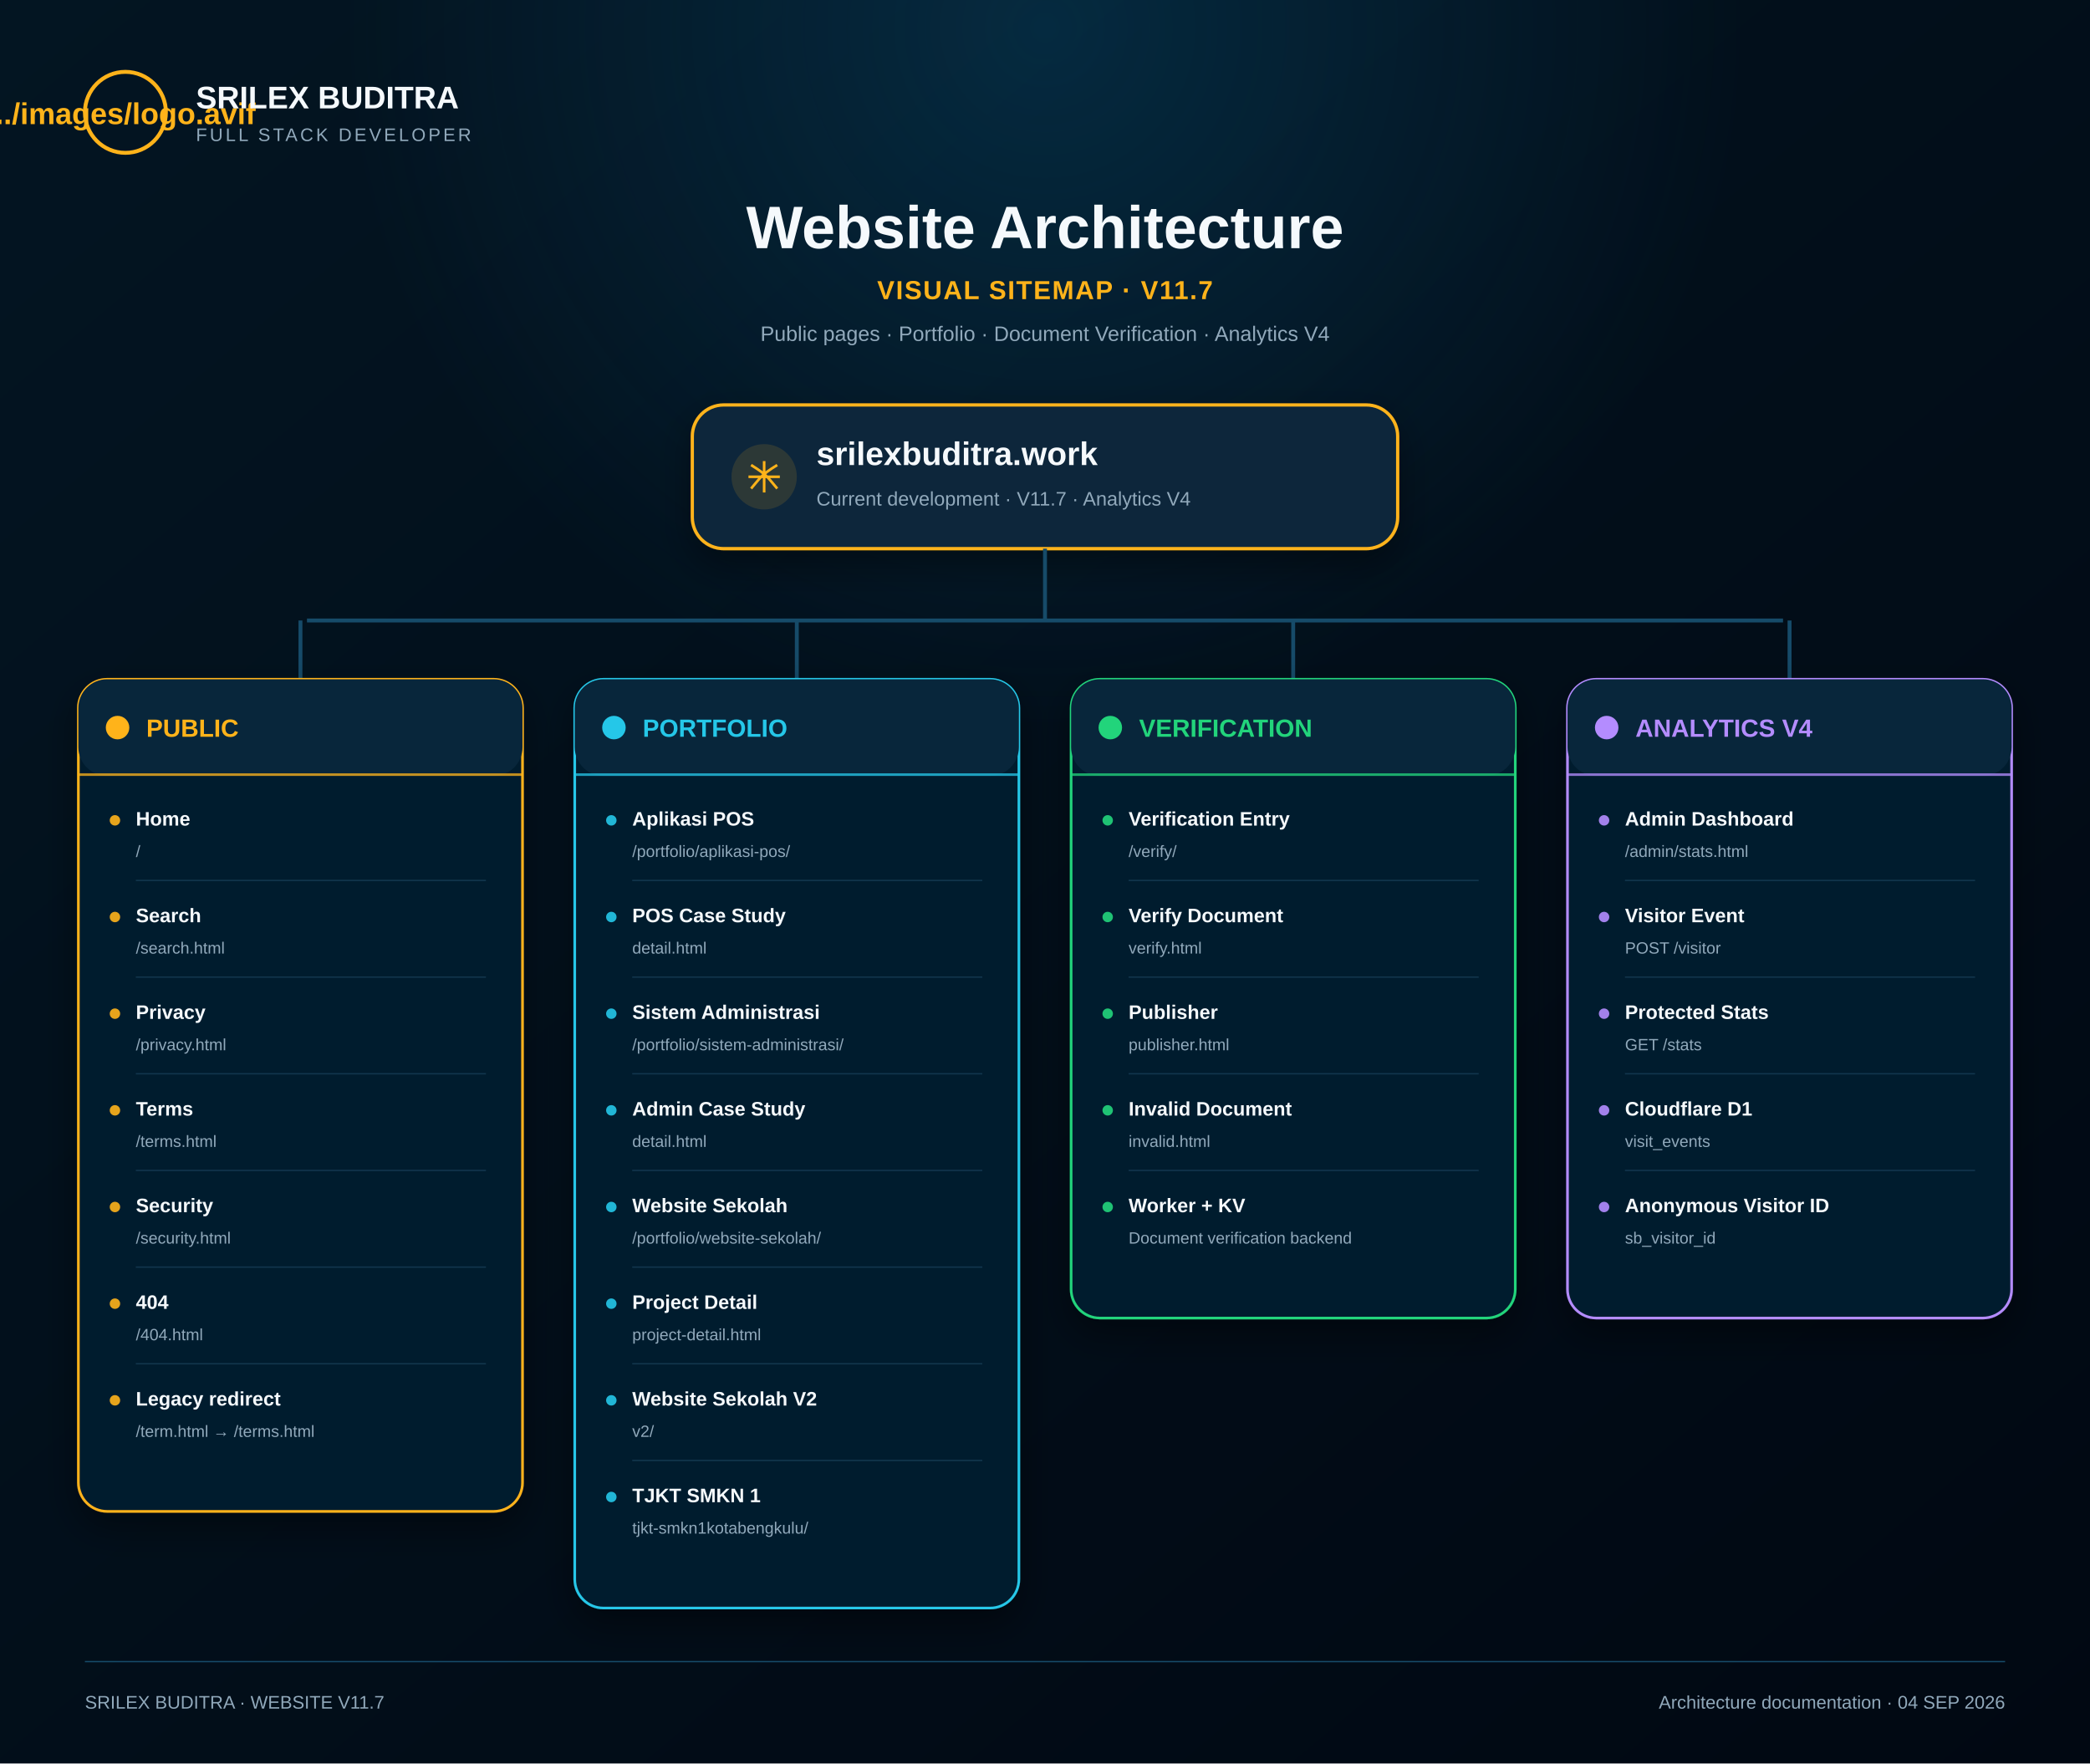
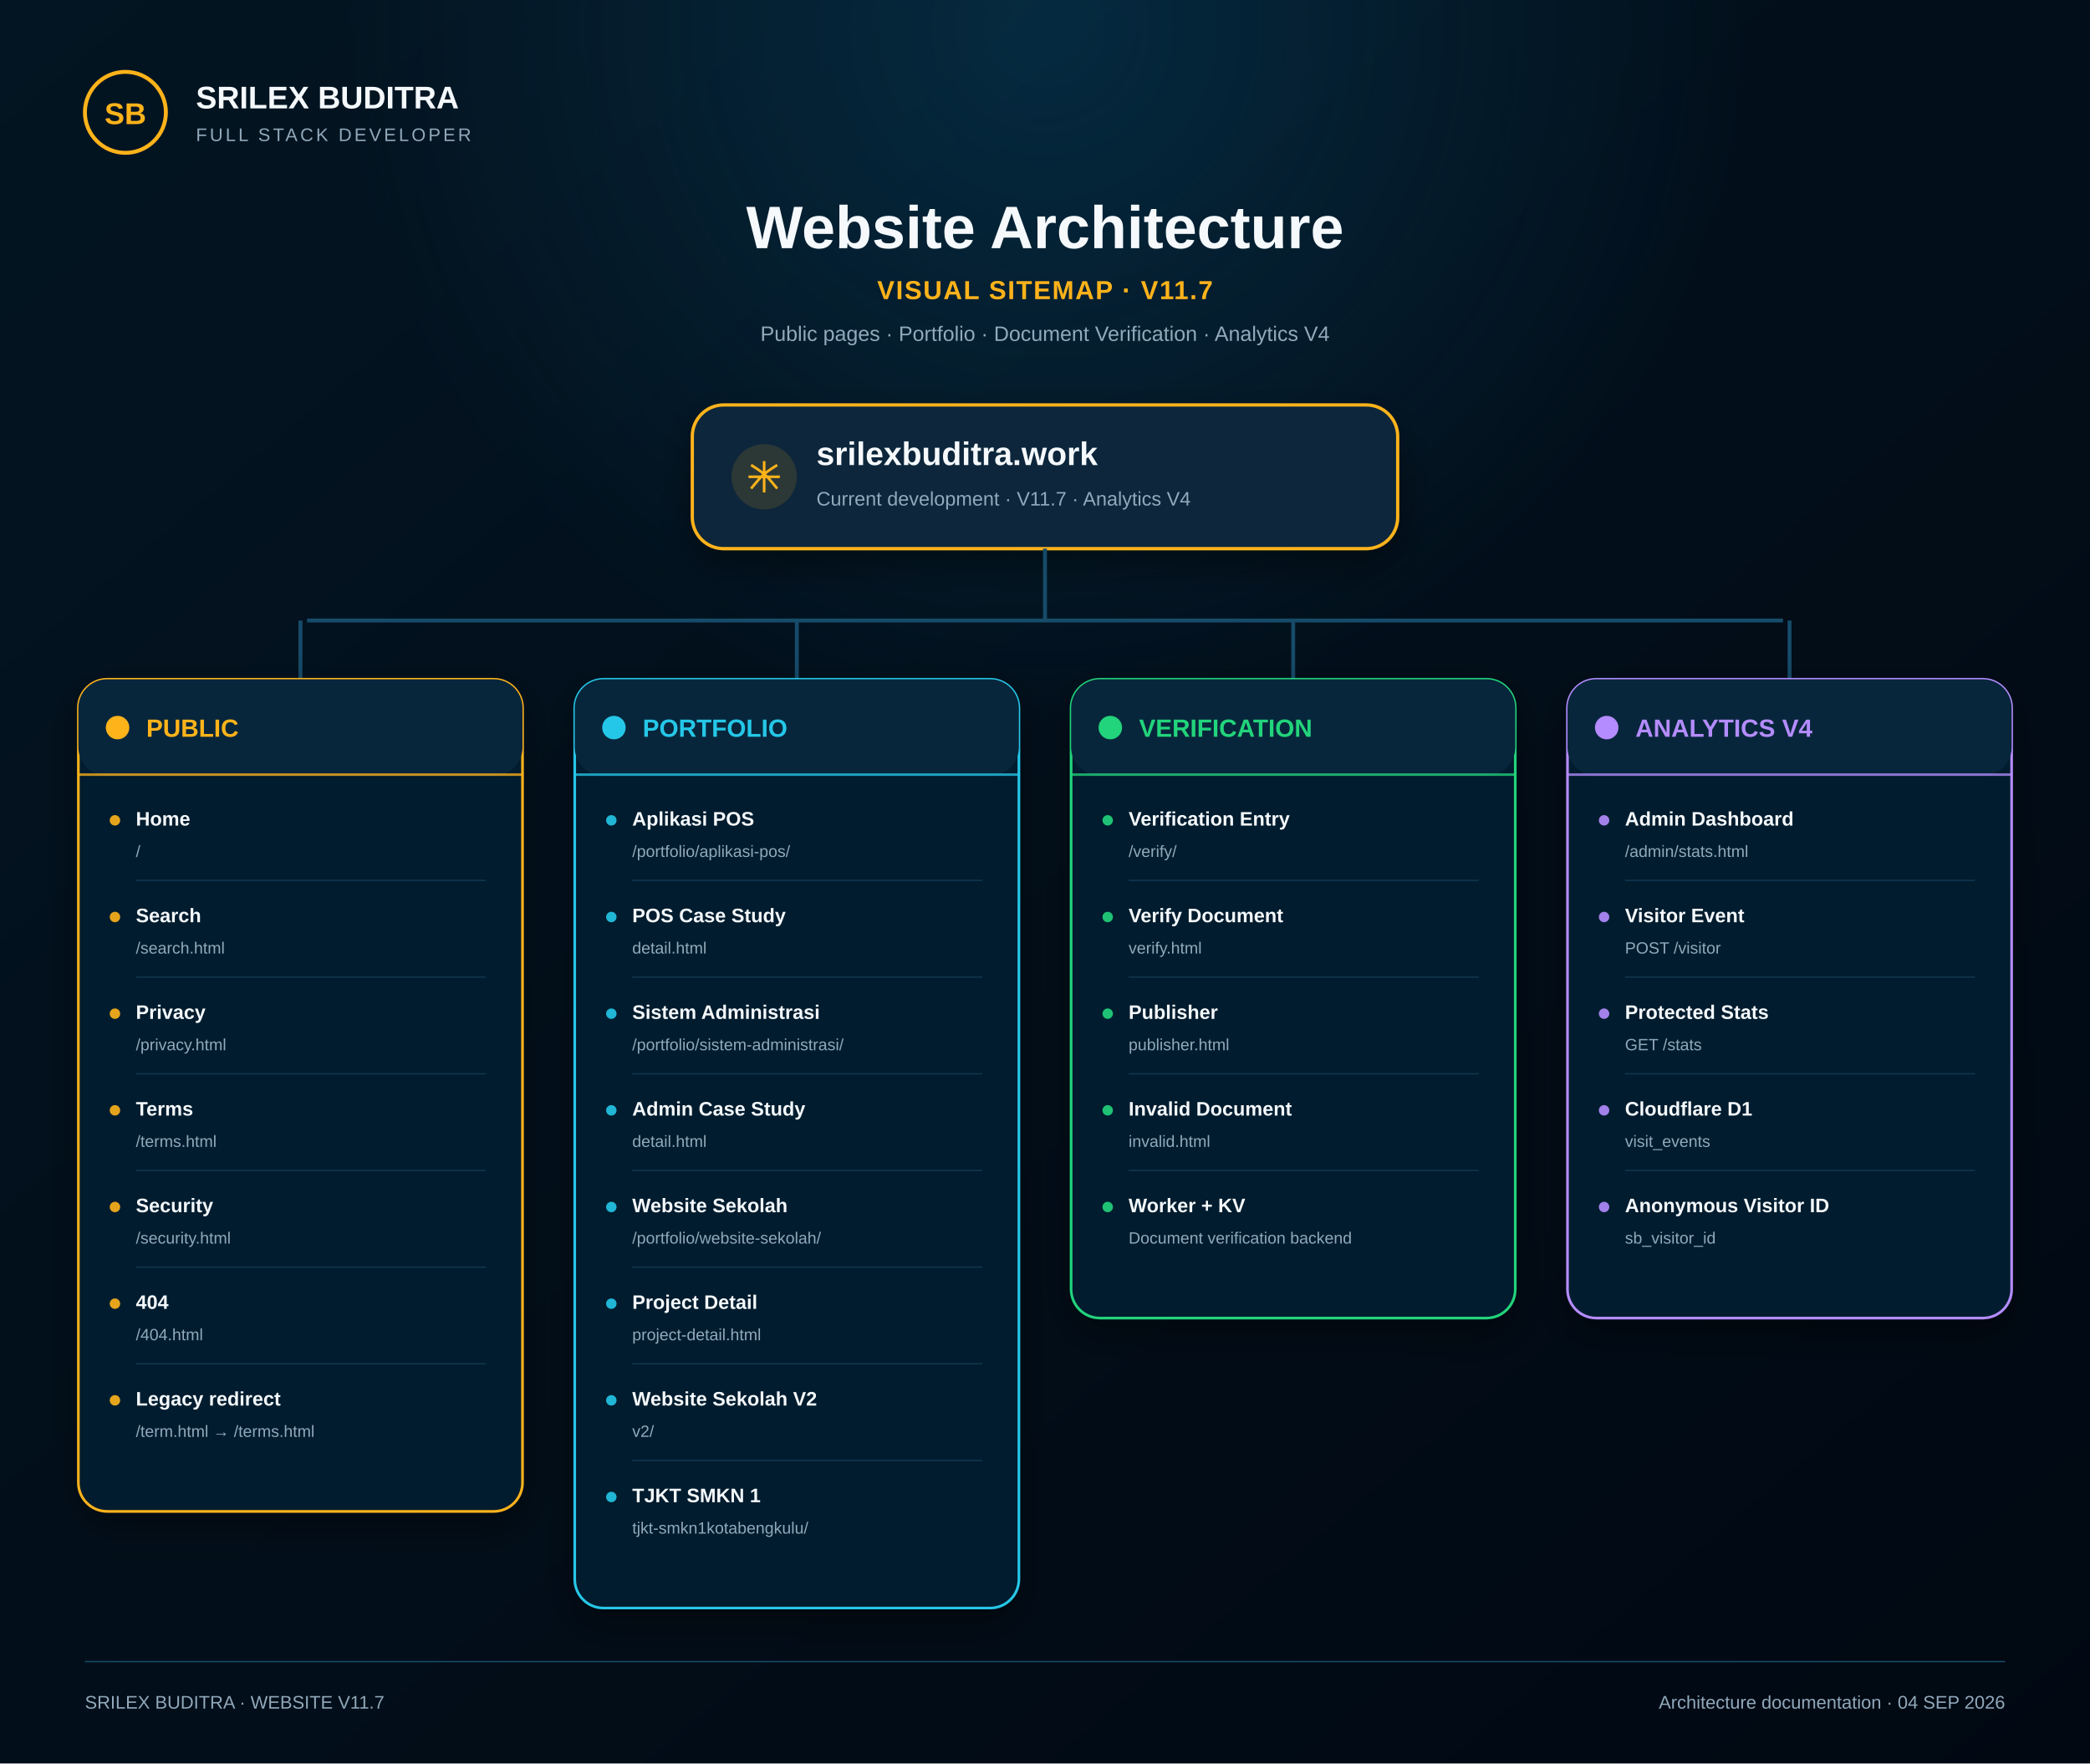
<svg xmlns="http://www.w3.org/2000/svg" width="1600" height="1350" viewBox="0 0 1600 1350">
  <defs>
    <linearGradient id="background" x1="0" y1="0" x2="1" y2="1">
      <stop offset="0" stop-color="#031522" />
      <stop offset="1" stop-color="#010812" />
    </linearGradient>
    <radialGradient id="glow">
      <stop offset="0" stop-color="#0b5277" stop-opacity=".38" />
      <stop offset="1" stop-color="#0b5277" stop-opacity="0" />
    </radialGradient>
    <filter id="shadow" x="-30%" y="-30%" width="160%" height="160%">
      <feDropShadow dx="0" dy="12" stdDeviation="14" flood-color="#000" flood-opacity=".4" />
    </filter>
  </defs>
  <rect width="1600" height="1350" fill="url(#background)" />
  <circle cx="800" cy="20" r="540" fill="url(#glow)" />
  <rect x="65" y="55" width="62" height="62" rx="31" fill="none" stroke="#ffb31a" stroke-width="3" />
-   <text x="96" y="95" text-anchor="middle" fill="#ffb31a" font-family="Arial,sans-serif" font-size="23" font-weight="700">../images/logo.avif</text>
+   <text x="96" y="95" text-anchor="middle" fill="#ffb31a" font-family="Arial,sans-serif" font-size="23" font-weight="700">SB</text>
  <text x="150" y="83" fill="#f5f9fc" font-family="Arial,sans-serif" font-size="24" font-weight="700">SRILEX BUDITRA</text>
  <text x="150" y="108" fill="#91a9bb" font-family="Arial,sans-serif" font-size="14" letter-spacing="2">FULL STACK DEVELOPER</text>
  <text x="800" y="190" text-anchor="middle" fill="#f5f9fc" font-family="Arial,sans-serif" font-size="46" font-weight="700">Website Architecture</text>
  <text x="800" y="229" text-anchor="middle" fill="#ffb31a" font-family="Arial,sans-serif" font-size="20" font-weight="700" letter-spacing="1">VISUAL SITEMAP · V11.7</text>
  <text x="800" y="261" text-anchor="middle" fill="#91a9bb" font-family="Arial,sans-serif" font-size="16">Public pages · Portfolio · Document Verification · Analytics V4</text>
  <rect x="530" y="310" width="540" height="110" rx="24" fill="#08263b" stroke="#ffb31a" stroke-width="2.5" filter="url(#shadow)" />
  <circle cx="585" cy="365" r="25" fill="#ffb31a" opacity=".13" />
  <path d="M573 365h24M585 353v24M575 356c13 8 13 10 20 18M595 356c-13 8-13 10-20 18" stroke="#ffb31a" stroke-width="2" fill="none" />
  <text x="625" y="356" fill="#f5f9fc" font-family="Arial,sans-serif" font-size="25" font-weight="700">srilexbuditra.work</text>
  <text x="625" y="387" fill="#91a9bb" font-family="Arial,sans-serif" font-size="15">Current development · V11.7 · Analytics V4</text>
  <path d="M800 420V475 M235 475H1365" stroke="#164b69" stroke-width="3" fill="none" />
  <path d="M230.0 475V520" stroke="#164b69" stroke-width="3" />
  <rect x="60" y="520" width="340" height="637" rx="22" fill="#061c2d" stroke="#ffb31a" stroke-width="2" filter="url(#shadow)" />
  <rect x="60" y="520" width="340" height="74" rx="22" fill="#08263b" />
  <rect x="60" y="592" width="340" height="2" fill="#ffb31a" opacity=".75" />
  <circle cx="90" cy="557" r="9" fill="#ffb31a" />
  <text x="112" y="564" fill="#ffb31a" font-family="Arial,sans-serif" font-size="19" font-weight="700">PUBLIC</text>
  <circle cx="88" cy="628" r="4" fill="#ffb31a" opacity=".9" />
  <text x="104" y="632" fill="#f5f9fc" font-family="Arial,sans-serif" font-size="15" font-weight="700">Home</text>
  <text x="104" y="656" fill="#91a9bb" font-family="Arial,sans-serif" font-size="12.5">/</text>
  <line x1="104" y1="674" x2="372" y2="674" stroke="#12364e" stroke-width="1" />
  <circle cx="88" cy="702" r="4" fill="#ffb31a" opacity=".9" />
  <text x="104" y="706" fill="#f5f9fc" font-family="Arial,sans-serif" font-size="15" font-weight="700">Search</text>
  <text x="104" y="730" fill="#91a9bb" font-family="Arial,sans-serif" font-size="12.5">/search.html</text>
  <line x1="104" y1="748" x2="372" y2="748" stroke="#12364e" stroke-width="1" />
  <circle cx="88" cy="776" r="4" fill="#ffb31a" opacity=".9" />
  <text x="104" y="780" fill="#f5f9fc" font-family="Arial,sans-serif" font-size="15" font-weight="700">Privacy</text>
  <text x="104" y="804" fill="#91a9bb" font-family="Arial,sans-serif" font-size="12.5">/privacy.html</text>
  <line x1="104" y1="822" x2="372" y2="822" stroke="#12364e" stroke-width="1" />
  <circle cx="88" cy="850" r="4" fill="#ffb31a" opacity=".9" />
  <text x="104" y="854" fill="#f5f9fc" font-family="Arial,sans-serif" font-size="15" font-weight="700">Terms</text>
  <text x="104" y="878" fill="#91a9bb" font-family="Arial,sans-serif" font-size="12.5">/terms.html</text>
  <line x1="104" y1="896" x2="372" y2="896" stroke="#12364e" stroke-width="1" />
  <circle cx="88" cy="924" r="4" fill="#ffb31a" opacity=".9" />
  <text x="104" y="928" fill="#f5f9fc" font-family="Arial,sans-serif" font-size="15" font-weight="700">Security</text>
  <text x="104" y="952" fill="#91a9bb" font-family="Arial,sans-serif" font-size="12.5">/security.html</text>
  <line x1="104" y1="970" x2="372" y2="970" stroke="#12364e" stroke-width="1" />
  <circle cx="88" cy="998" r="4" fill="#ffb31a" opacity=".9" />
  <text x="104" y="1002" fill="#f5f9fc" font-family="Arial,sans-serif" font-size="15" font-weight="700">404</text>
  <text x="104" y="1026" fill="#91a9bb" font-family="Arial,sans-serif" font-size="12.5">/404.html</text>
  <line x1="104" y1="1044" x2="372" y2="1044" stroke="#12364e" stroke-width="1" />
  <circle cx="88" cy="1072" r="4" fill="#ffb31a" opacity=".9" />
  <text x="104" y="1076" fill="#f5f9fc" font-family="Arial,sans-serif" font-size="15" font-weight="700">Legacy redirect</text>
  <text x="104" y="1100" fill="#91a9bb" font-family="Arial,sans-serif" font-size="12.5">/term.html → /terms.html</text>
  <path d="M610.0 475V520" stroke="#164b69" stroke-width="3" />
  <rect x="440" y="520" width="340" height="711" rx="22" fill="#061c2d" stroke="#25c7e8" stroke-width="2" filter="url(#shadow)" />
  <rect x="440" y="520" width="340" height="74" rx="22" fill="#08263b" />
  <rect x="440" y="592" width="340" height="2" fill="#25c7e8" opacity=".75" />
  <circle cx="470" cy="557" r="9" fill="#25c7e8" />
  <text x="492" y="564" fill="#25c7e8" font-family="Arial,sans-serif" font-size="19" font-weight="700">PORTFOLIO</text>
  <circle cx="468" cy="628" r="4" fill="#25c7e8" opacity=".9" />
  <text x="484" y="632" fill="#f5f9fc" font-family="Arial,sans-serif" font-size="15" font-weight="700">Aplikasi POS</text>
  <text x="484" y="656" fill="#91a9bb" font-family="Arial,sans-serif" font-size="12.5">/portfolio/aplikasi-pos/</text>
  <line x1="484" y1="674" x2="752" y2="674" stroke="#12364e" stroke-width="1" />
  <circle cx="468" cy="702" r="4" fill="#25c7e8" opacity=".9" />
  <text x="484" y="706" fill="#f5f9fc" font-family="Arial,sans-serif" font-size="15" font-weight="700">POS Case Study</text>
  <text x="484" y="730" fill="#91a9bb" font-family="Arial,sans-serif" font-size="12.5">detail.html</text>
  <line x1="484" y1="748" x2="752" y2="748" stroke="#12364e" stroke-width="1" />
  <circle cx="468" cy="776" r="4" fill="#25c7e8" opacity=".9" />
  <text x="484" y="780" fill="#f5f9fc" font-family="Arial,sans-serif" font-size="15" font-weight="700">Sistem Administrasi</text>
  <text x="484" y="804" fill="#91a9bb" font-family="Arial,sans-serif" font-size="12.5">/portfolio/sistem-administrasi/</text>
  <line x1="484" y1="822" x2="752" y2="822" stroke="#12364e" stroke-width="1" />
  <circle cx="468" cy="850" r="4" fill="#25c7e8" opacity=".9" />
  <text x="484" y="854" fill="#f5f9fc" font-family="Arial,sans-serif" font-size="15" font-weight="700">Admin Case Study</text>
  <text x="484" y="878" fill="#91a9bb" font-family="Arial,sans-serif" font-size="12.5">detail.html</text>
  <line x1="484" y1="896" x2="752" y2="896" stroke="#12364e" stroke-width="1" />
  <circle cx="468" cy="924" r="4" fill="#25c7e8" opacity=".9" />
  <text x="484" y="928" fill="#f5f9fc" font-family="Arial,sans-serif" font-size="15" font-weight="700">Website Sekolah</text>
  <text x="484" y="952" fill="#91a9bb" font-family="Arial,sans-serif" font-size="12.5">/portfolio/website-sekolah/</text>
  <line x1="484" y1="970" x2="752" y2="970" stroke="#12364e" stroke-width="1" />
  <circle cx="468" cy="998" r="4" fill="#25c7e8" opacity=".9" />
  <text x="484" y="1002" fill="#f5f9fc" font-family="Arial,sans-serif" font-size="15" font-weight="700">Project Detail</text>
  <text x="484" y="1026" fill="#91a9bb" font-family="Arial,sans-serif" font-size="12.5">project-detail.html</text>
  <line x1="484" y1="1044" x2="752" y2="1044" stroke="#12364e" stroke-width="1" />
  <circle cx="468" cy="1072" r="4" fill="#25c7e8" opacity=".9" />
  <text x="484" y="1076" fill="#f5f9fc" font-family="Arial,sans-serif" font-size="15" font-weight="700">Website Sekolah V2</text>
  <text x="484" y="1100" fill="#91a9bb" font-family="Arial,sans-serif" font-size="12.5">v2/</text>
  <line x1="484" y1="1118" x2="752" y2="1118" stroke="#12364e" stroke-width="1" />
  <circle cx="468" cy="1146" r="4" fill="#25c7e8" opacity=".9" />
  <text x="484" y="1150" fill="#f5f9fc" font-family="Arial,sans-serif" font-size="15" font-weight="700">TJKT SMKN 1</text>
  <text x="484" y="1174" fill="#91a9bb" font-family="Arial,sans-serif" font-size="12.5">tjkt-smkn1kotabengkulu/</text>
  <path d="M990.0 475V520" stroke="#164b69" stroke-width="3" />
  <rect x="820" y="520" width="340" height="489" rx="22" fill="#061c2d" stroke="#22d47b" stroke-width="2" filter="url(#shadow)" />
  <rect x="820" y="520" width="340" height="74" rx="22" fill="#08263b" />
  <rect x="820" y="592" width="340" height="2" fill="#22d47b" opacity=".75" />
  <circle cx="850" cy="557" r="9" fill="#22d47b" />
  <text x="872" y="564" fill="#22d47b" font-family="Arial,sans-serif" font-size="19" font-weight="700">VERIFICATION</text>
  <circle cx="848" cy="628" r="4" fill="#22d47b" opacity=".9" />
  <text x="864" y="632" fill="#f5f9fc" font-family="Arial,sans-serif" font-size="15" font-weight="700">Verification Entry</text>
  <text x="864" y="656" fill="#91a9bb" font-family="Arial,sans-serif" font-size="12.5">/verify/</text>
  <line x1="864" y1="674" x2="1132" y2="674" stroke="#12364e" stroke-width="1" />
  <circle cx="848" cy="702" r="4" fill="#22d47b" opacity=".9" />
  <text x="864" y="706" fill="#f5f9fc" font-family="Arial,sans-serif" font-size="15" font-weight="700">Verify Document</text>
  <text x="864" y="730" fill="#91a9bb" font-family="Arial,sans-serif" font-size="12.5">verify.html</text>
  <line x1="864" y1="748" x2="1132" y2="748" stroke="#12364e" stroke-width="1" />
  <circle cx="848" cy="776" r="4" fill="#22d47b" opacity=".9" />
  <text x="864" y="780" fill="#f5f9fc" font-family="Arial,sans-serif" font-size="15" font-weight="700">Publisher</text>
  <text x="864" y="804" fill="#91a9bb" font-family="Arial,sans-serif" font-size="12.5">publisher.html</text>
  <line x1="864" y1="822" x2="1132" y2="822" stroke="#12364e" stroke-width="1" />
  <circle cx="848" cy="850" r="4" fill="#22d47b" opacity=".9" />
  <text x="864" y="854" fill="#f5f9fc" font-family="Arial,sans-serif" font-size="15" font-weight="700">Invalid Document</text>
  <text x="864" y="878" fill="#91a9bb" font-family="Arial,sans-serif" font-size="12.5">invalid.html</text>
  <line x1="864" y1="896" x2="1132" y2="896" stroke="#12364e" stroke-width="1" />
  <circle cx="848" cy="924" r="4" fill="#22d47b" opacity=".9" />
  <text x="864" y="928" fill="#f5f9fc" font-family="Arial,sans-serif" font-size="15" font-weight="700">Worker + KV</text>
  <text x="864" y="952" fill="#91a9bb" font-family="Arial,sans-serif" font-size="12.5">Document verification backend</text>
  <path d="M1370.0 475V520" stroke="#164b69" stroke-width="3" />
  <rect x="1200" y="520" width="340" height="489" rx="22" fill="#061c2d" stroke="#b48cff" stroke-width="2" filter="url(#shadow)" />
  <rect x="1200" y="520" width="340" height="74" rx="22" fill="#08263b" />
  <rect x="1200" y="592" width="340" height="2" fill="#b48cff" opacity=".75" />
  <circle cx="1230" cy="557" r="9" fill="#b48cff" />
  <text x="1252" y="564" fill="#b48cff" font-family="Arial,sans-serif" font-size="19" font-weight="700">ANALYTICS V4</text>
  <circle cx="1228" cy="628" r="4" fill="#b48cff" opacity=".9" />
  <text x="1244" y="632" fill="#f5f9fc" font-family="Arial,sans-serif" font-size="15" font-weight="700">Admin Dashboard</text>
  <text x="1244" y="656" fill="#91a9bb" font-family="Arial,sans-serif" font-size="12.5">/admin/stats.html</text>
  <line x1="1244" y1="674" x2="1512" y2="674" stroke="#12364e" stroke-width="1" />
  <circle cx="1228" cy="702" r="4" fill="#b48cff" opacity=".9" />
  <text x="1244" y="706" fill="#f5f9fc" font-family="Arial,sans-serif" font-size="15" font-weight="700">Visitor Event</text>
  <text x="1244" y="730" fill="#91a9bb" font-family="Arial,sans-serif" font-size="12.5">POST /visitor</text>
  <line x1="1244" y1="748" x2="1512" y2="748" stroke="#12364e" stroke-width="1" />
  <circle cx="1228" cy="776" r="4" fill="#b48cff" opacity=".9" />
  <text x="1244" y="780" fill="#f5f9fc" font-family="Arial,sans-serif" font-size="15" font-weight="700">Protected Stats</text>
  <text x="1244" y="804" fill="#91a9bb" font-family="Arial,sans-serif" font-size="12.5">GET /stats</text>
  <line x1="1244" y1="822" x2="1512" y2="822" stroke="#12364e" stroke-width="1" />
  <circle cx="1228" cy="850" r="4" fill="#b48cff" opacity=".9" />
  <text x="1244" y="854" fill="#f5f9fc" font-family="Arial,sans-serif" font-size="15" font-weight="700">Cloudflare D1</text>
  <text x="1244" y="878" fill="#91a9bb" font-family="Arial,sans-serif" font-size="12.5">visit_events</text>
  <line x1="1244" y1="896" x2="1512" y2="896" stroke="#12364e" stroke-width="1" />
  <circle cx="1228" cy="924" r="4" fill="#b48cff" opacity=".9" />
  <text x="1244" y="928" fill="#f5f9fc" font-family="Arial,sans-serif" font-size="15" font-weight="700">Anonymous Visitor ID</text>
  <text x="1244" y="952" fill="#91a9bb" font-family="Arial,sans-serif" font-size="12.5">sb_visitor_id</text>
  <line x1="65" y1="1272" x2="1535" y2="1272" stroke="#164b69" stroke-width="1" />
  <text x="65" y="1308" fill="#91a9bb" font-family="Arial,sans-serif" font-size="14">SRILEX BUDITRA · WEBSITE V11.7</text>
  <text x="1535" y="1308" text-anchor="end" fill="#91a9bb" font-family="Arial,sans-serif" font-size="14">Architecture documentation · 04 SEP 2026</text>
</svg>
